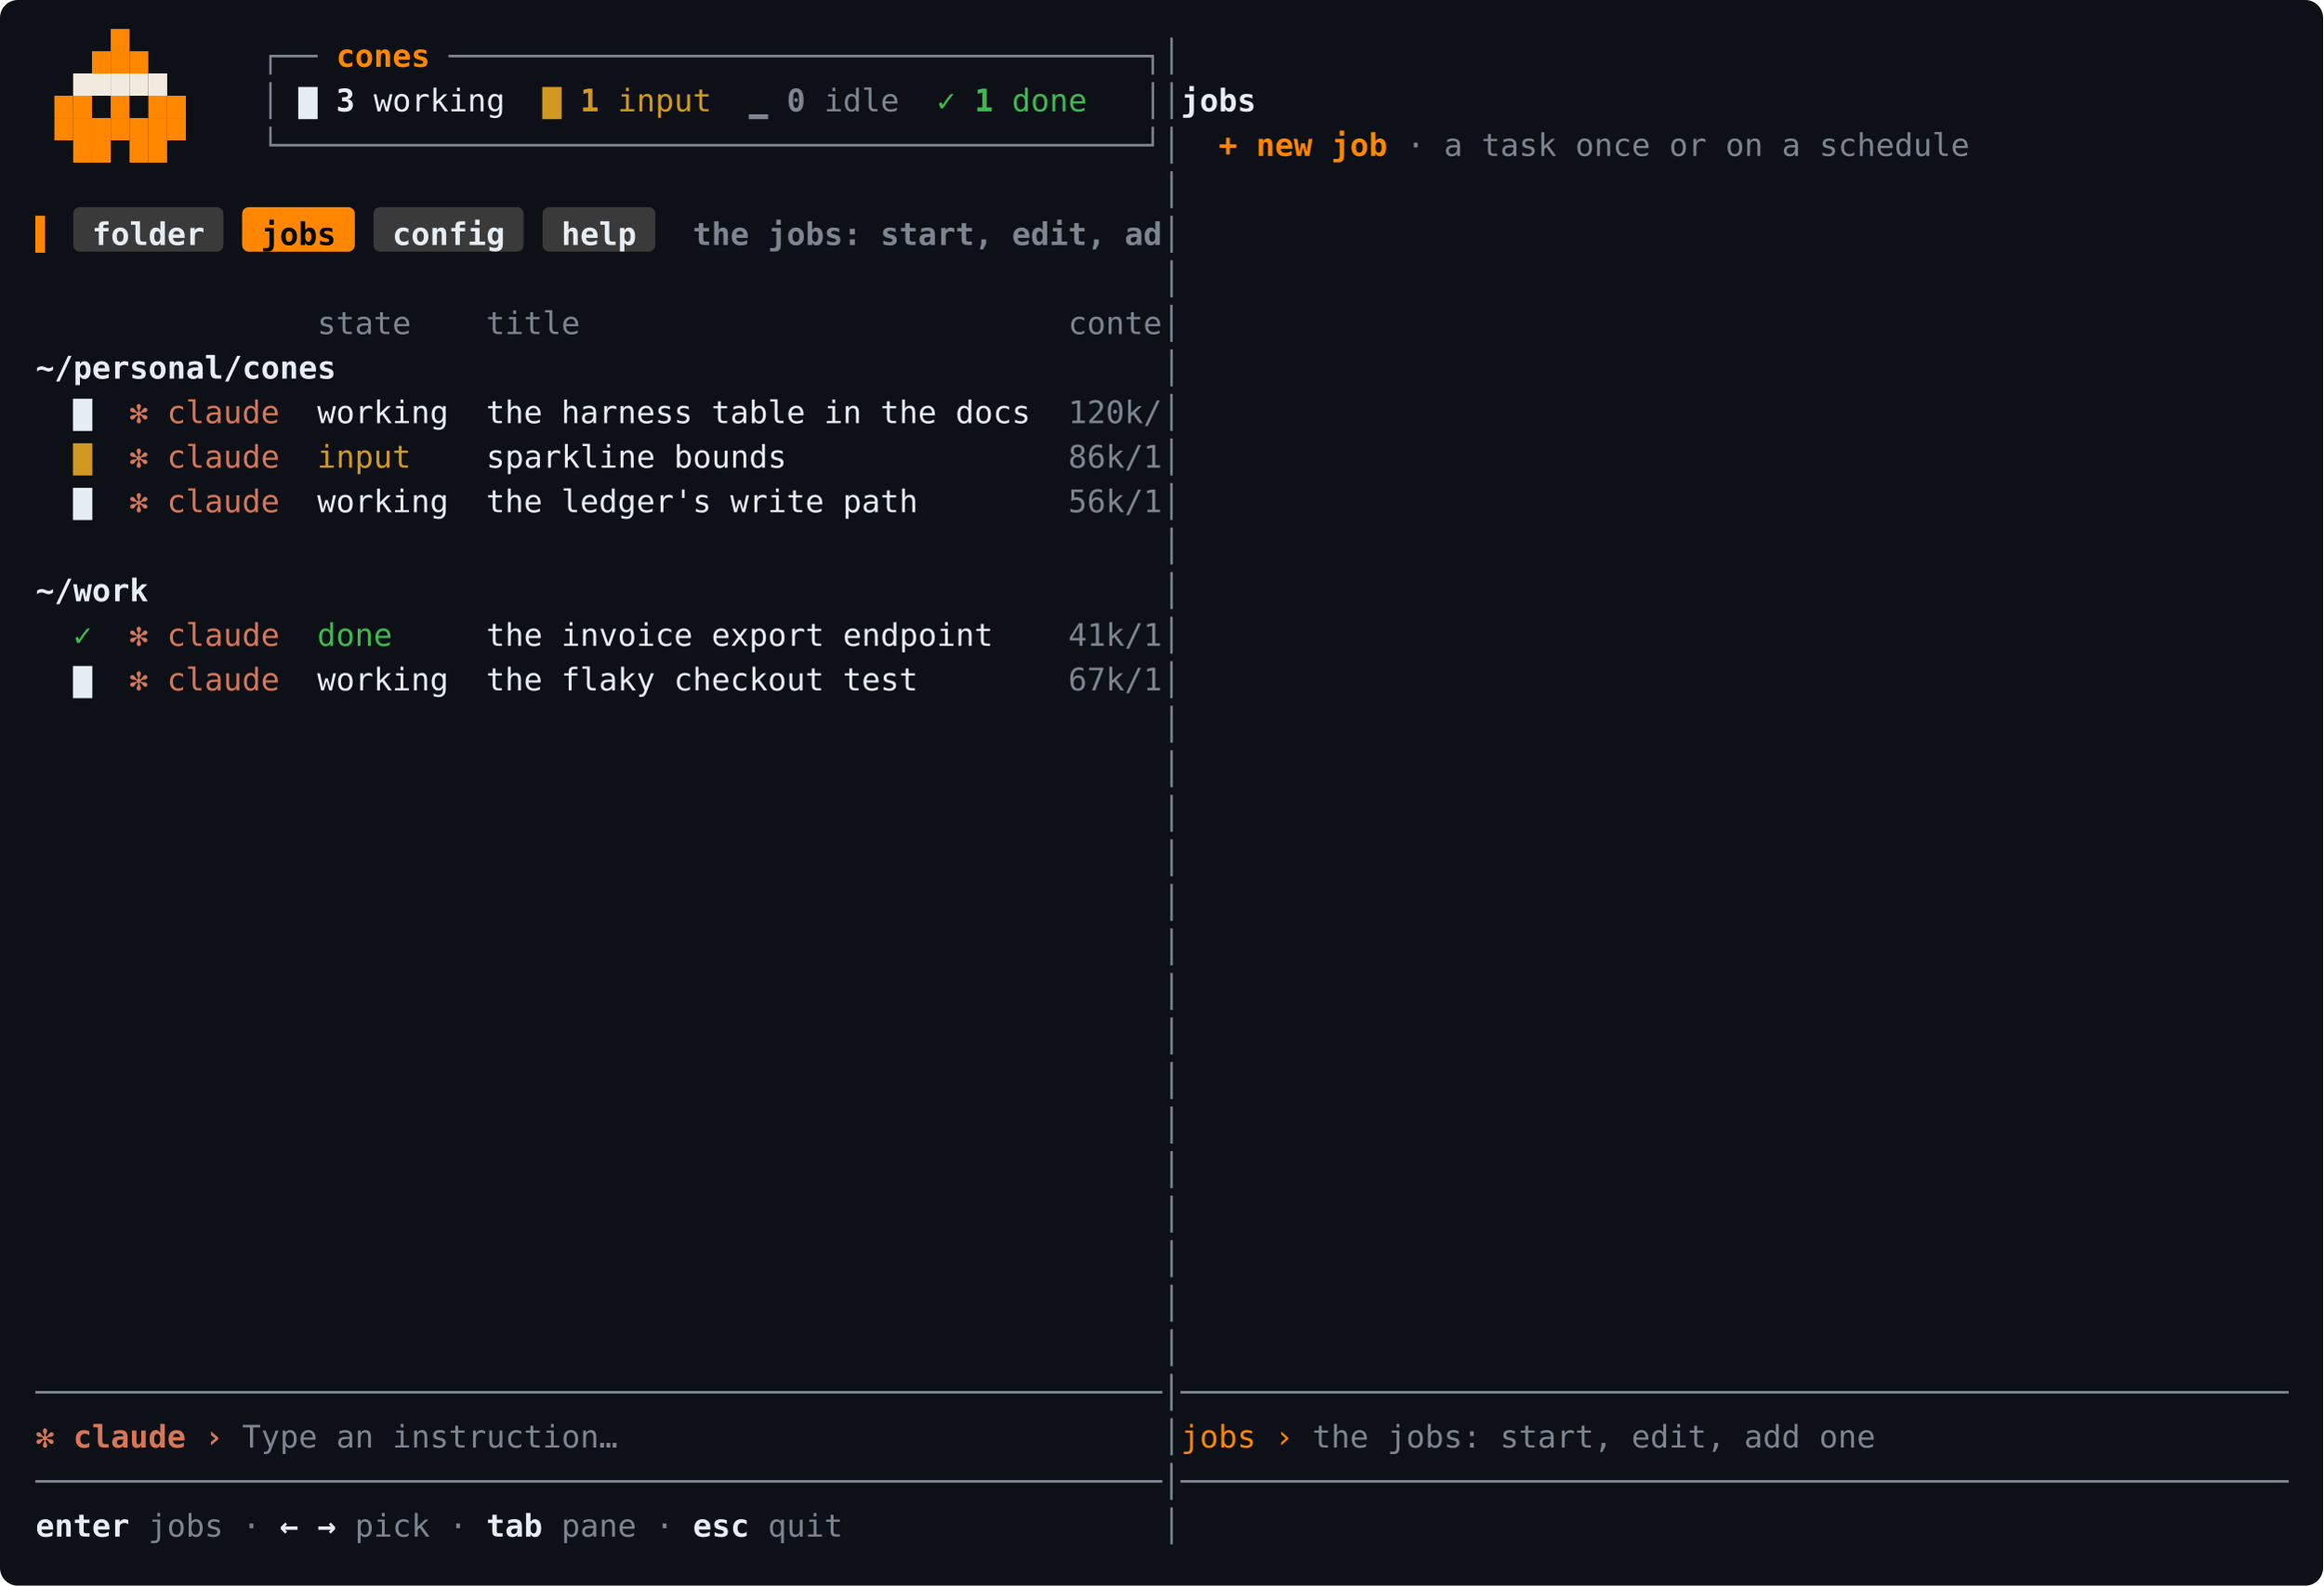
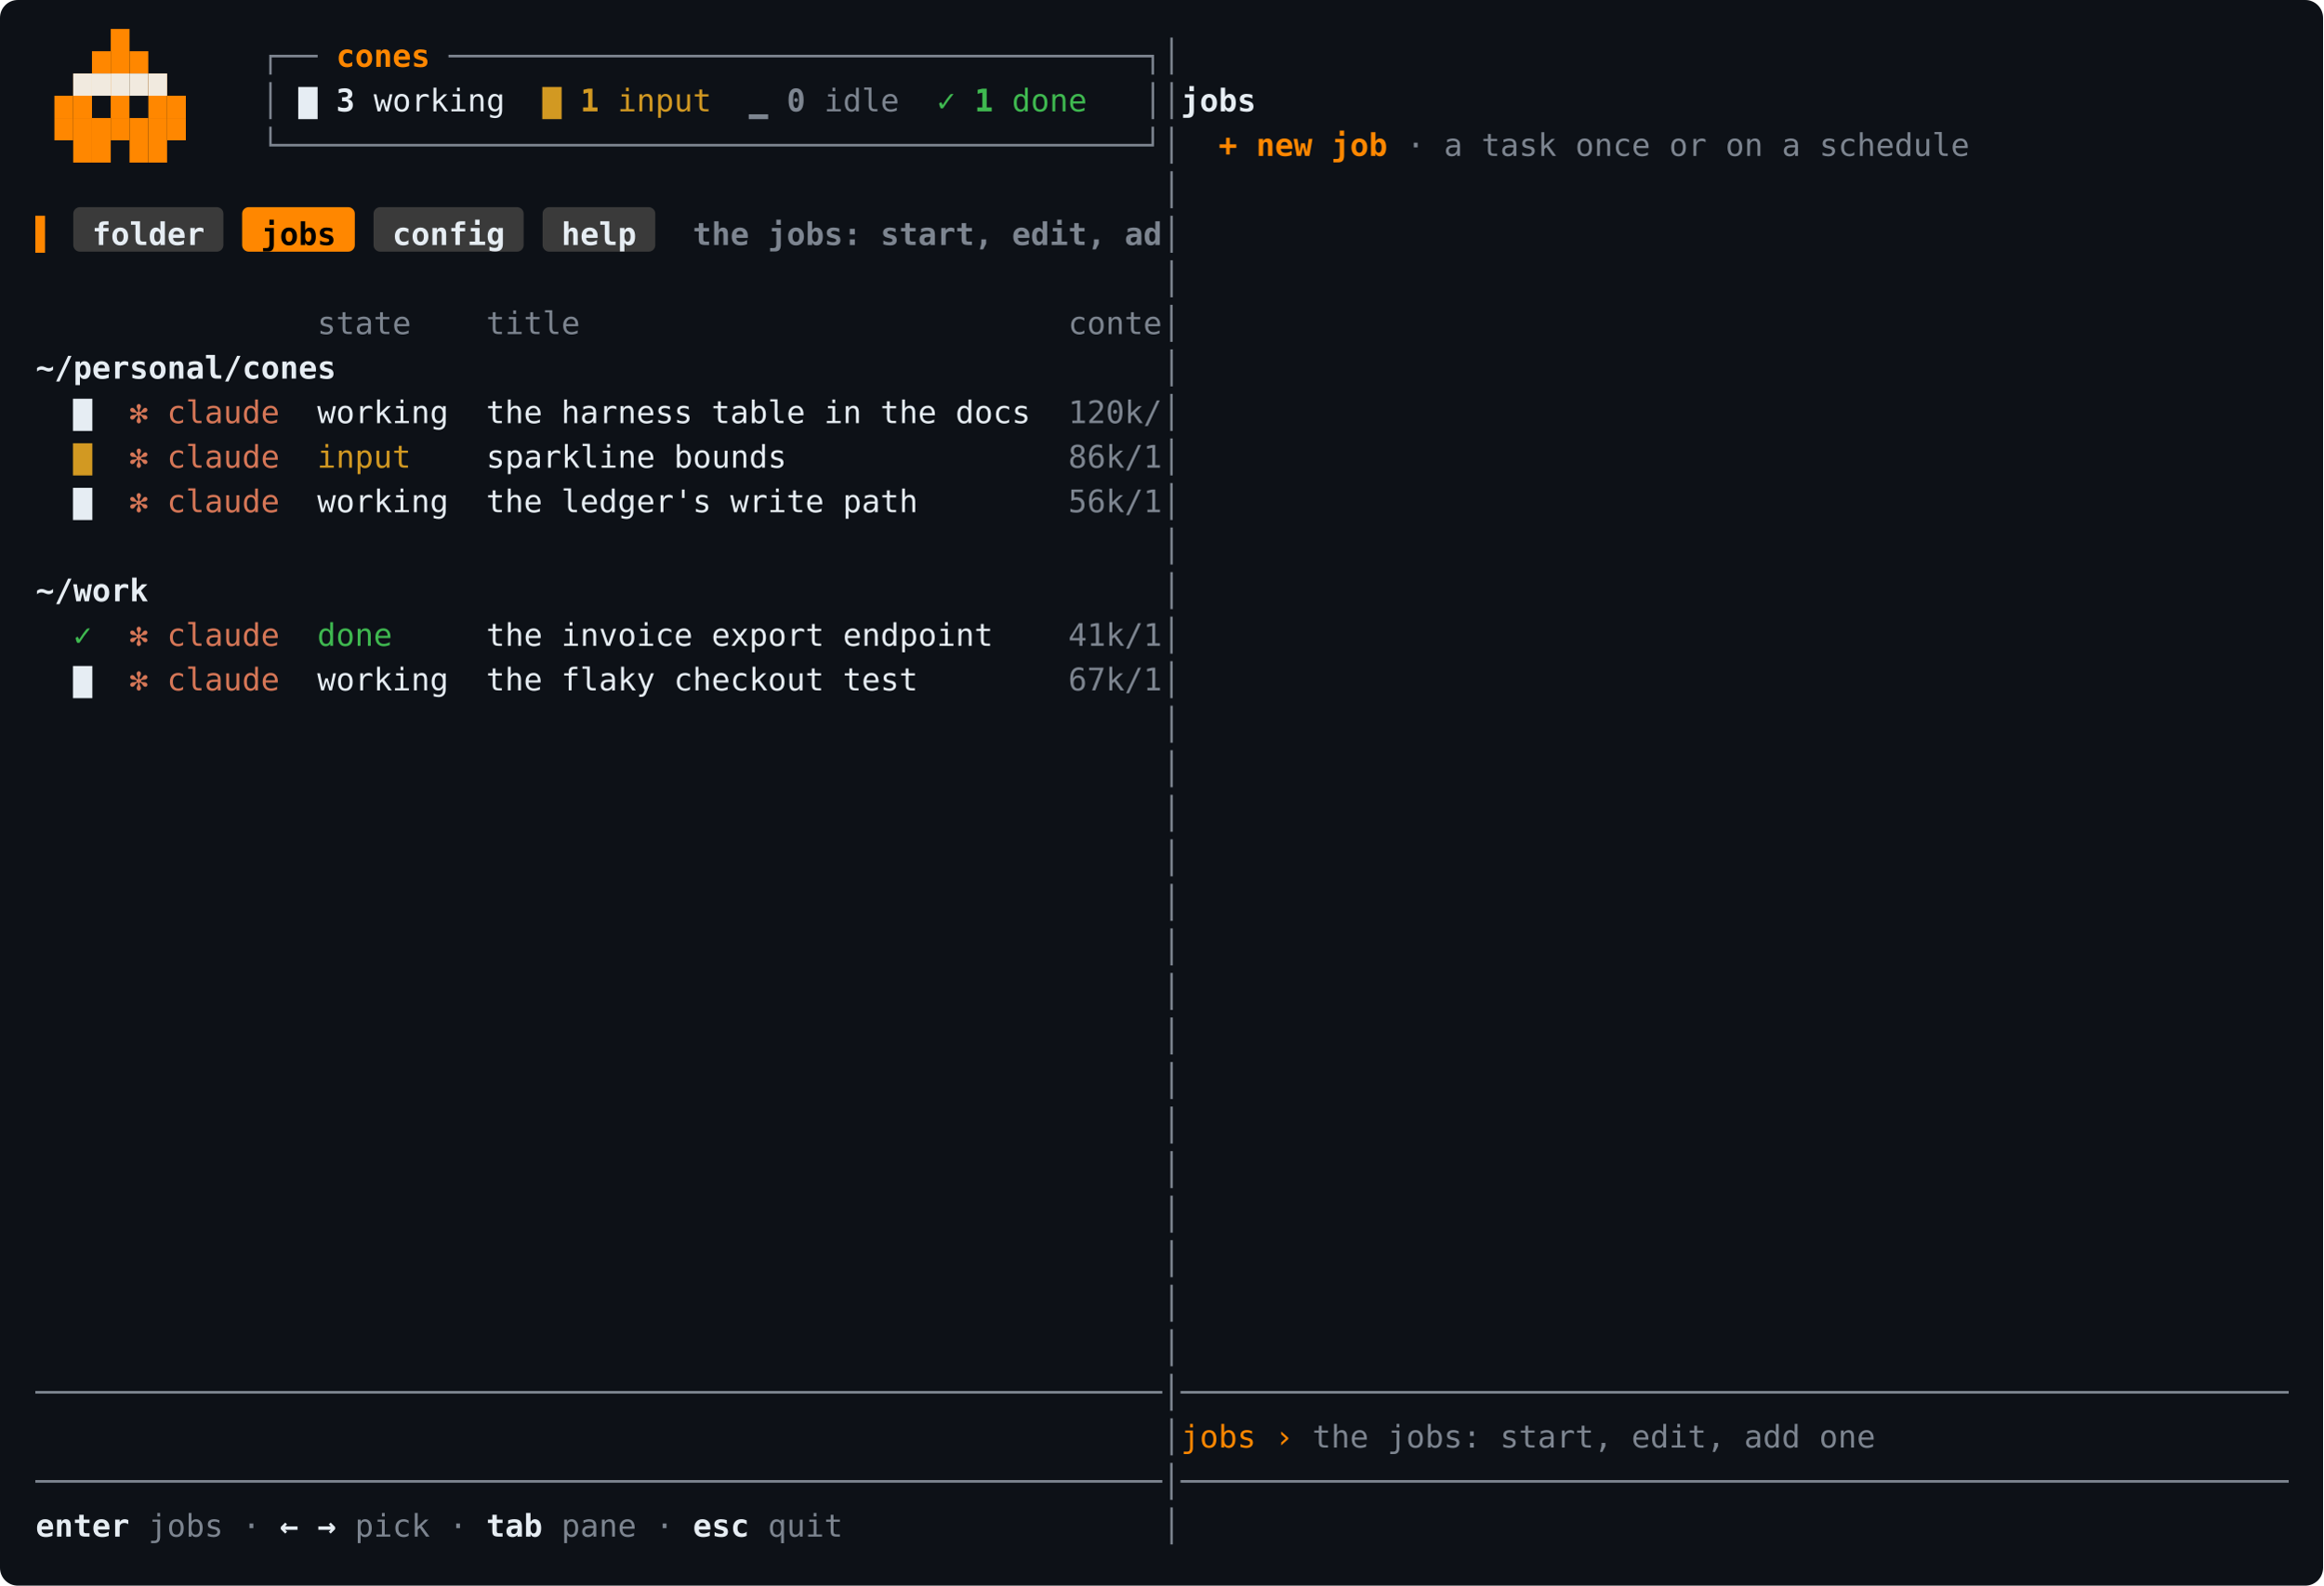
<svg xmlns="http://www.w3.org/2000/svg" width="1043" height="712" viewBox="0 0 1043 712" font-family="SFMono-Regular,Menlo,Consolas,monospace" font-size="14">
  <rect width="1043" height="712" rx="8" fill="#0d1117" />
  <rect x="41.29" y="23.0" width="8.43" height="10.0" fill="#ff8700" />
  <rect x="49.72" y="13" width="8.43" height="20" fill="#ff8700" />
  <rect x="58.15" y="23.0" width="8.43" height="10.0" fill="#ff8700" />
  <text x="117.2" y="30" xml:space="preserve" textLength="33.7" lengthAdjust="spacingAndGlyphs" fill="#7d8590">┌── </text>
  <text x="150.9" y="30" xml:space="preserve" textLength="50.6" lengthAdjust="spacingAndGlyphs" fill="#ff8700" font-weight="700">cones </text>
  <text x="201.5" y="30" xml:space="preserve" textLength="328.8" lengthAdjust="spacingAndGlyphs" fill="#7d8590">─────────────────────────────────────┐│</text>
  <rect x="24.43" y="43.0" width="8.43" height="10.0" fill="#ff8700" />
  <rect x="32.9" y="33" width="8.4" height="20" rx="0" fill="#ff8700" />
  <rect x="32.86" y="33" width="8.43" height="10.0" fill="#f1eadf" />
  <rect x="41.29" y="33" width="8.43" height="10.0" fill="#f1eadf" />
  <rect x="49.7" y="33" width="8.4" height="20" rx="0" fill="#ff8700" />
  <rect x="49.72" y="33" width="8.43" height="10.0" fill="#f1eadf" />
  <rect x="58.15" y="33" width="8.43" height="10.0" fill="#f1eadf" />
  <rect x="66.6" y="33" width="8.4" height="20" rx="0" fill="#ff8700" />
  <rect x="66.58" y="33" width="8.43" height="10.0" fill="#f1eadf" />
  <rect x="75.01" y="43.0" width="8.43" height="10.0" fill="#ff8700" />
  <text x="117.2" y="50" xml:space="preserve" textLength="8.4" lengthAdjust="spacingAndGlyphs" fill="#7d8590">│</text>
  <text x="125.6" y="50" xml:space="preserve" textLength="25.3" lengthAdjust="spacingAndGlyphs" fill="#e6edf3"> ▇ </text>
  <text x="150.9" y="50" xml:space="preserve" textLength="8.4" lengthAdjust="spacingAndGlyphs" fill="#e6edf3" font-weight="700">3</text>
  <text x="159.3" y="50" xml:space="preserve" textLength="84.3" lengthAdjust="spacingAndGlyphs" fill="#e6edf3"> working  </text>
  <text x="243.6" y="50" xml:space="preserve" textLength="16.9" lengthAdjust="spacingAndGlyphs" fill="#d29922">▇ </text>
  <text x="260.5" y="50" xml:space="preserve" textLength="8.4" lengthAdjust="spacingAndGlyphs" fill="#d29922" font-weight="700">1</text>
  <text x="268.9" y="50" xml:space="preserve" textLength="50.6" lengthAdjust="spacingAndGlyphs" fill="#d29922"> input</text>
  <text x="336.3" y="50" xml:space="preserve" textLength="16.9" lengthAdjust="spacingAndGlyphs" fill="#7d8590">▁ </text>
  <text x="353.2" y="50" xml:space="preserve" textLength="8.4" lengthAdjust="spacingAndGlyphs" fill="#7d8590" font-weight="700">0</text>
  <text x="361.6" y="50" xml:space="preserve" textLength="42.1" lengthAdjust="spacingAndGlyphs" fill="#7d8590"> idle</text>
  <text x="420.6" y="50" xml:space="preserve" textLength="16.9" lengthAdjust="spacingAndGlyphs" fill="#3fb950">✓ </text>
  <text x="437.5" y="50" xml:space="preserve" textLength="8.4" lengthAdjust="spacingAndGlyphs" fill="#3fb950" font-weight="700">1</text>
  <text x="445.9" y="50" xml:space="preserve" textLength="42.1" lengthAdjust="spacingAndGlyphs" fill="#3fb950"> done</text>
  <text x="513.4" y="50" xml:space="preserve" textLength="16.9" lengthAdjust="spacingAndGlyphs" fill="#7d8590">││</text>
  <text x="530.2" y="50" xml:space="preserve" textLength="33.7" lengthAdjust="spacingAndGlyphs" fill="#e6edf3" font-weight="700">jobs</text>
  <rect x="24.43" y="53" width="8.43" height="10.0" fill="#ff8700" />
  <rect x="32.86" y="53" width="8.43" height="20" fill="#ff8700" />
  <rect x="41.29" y="53" width="8.43" height="20" fill="#ff8700" />
  <rect x="49.72" y="53" width="8.43" height="10.0" fill="#ff8700" />
  <rect x="58.15" y="53" width="8.43" height="20" fill="#ff8700" />
  <rect x="66.58" y="53" width="8.43" height="20" fill="#ff8700" />
  <rect x="75.01" y="53" width="8.43" height="10.0" fill="#ff8700" />
  <text x="117.2" y="70" xml:space="preserve" textLength="413.1" lengthAdjust="spacingAndGlyphs" fill="#7d8590">└──────────────────────────────────────────────┘│</text>
  <text x="547.1" y="70" xml:space="preserve" textLength="75.9" lengthAdjust="spacingAndGlyphs" fill="#ff8700" font-weight="700">+ new job</text>
  <text x="623.0" y="70" xml:space="preserve" textLength="261.3" lengthAdjust="spacingAndGlyphs" fill="#7d8590"> · a task once or on a schedule</text>
  <text x="521.8" y="90" xml:space="preserve" textLength="8.4" lengthAdjust="spacingAndGlyphs" fill="#7d8590">│</text>
  <text x="16.0" y="110" xml:space="preserve" textLength="16.9" lengthAdjust="spacingAndGlyphs" fill="#ff8700" font-weight="700">▌ </text>
  <rect x="32.9" y="93" width="67.4" height="20" rx="3" fill="#3a3a3a" />
  <text x="32.9" y="110" xml:space="preserve" textLength="67.4" lengthAdjust="spacingAndGlyphs" fill="#e6edf3" font-weight="700"> folder </text>
  <rect x="108.7" y="93" width="50.6" height="20" rx="3" fill="#ff8700" />
  <text x="108.7" y="110" xml:space="preserve" textLength="50.6" lengthAdjust="spacingAndGlyphs" fill="#000" font-weight="700"> jobs </text>
  <rect x="167.7" y="93" width="67.4" height="20" rx="3" fill="#3a3a3a" />
  <text x="167.7" y="110" xml:space="preserve" textLength="67.4" lengthAdjust="spacingAndGlyphs" fill="#e6edf3" font-weight="700"> config </text>
  <rect x="243.6" y="93" width="50.6" height="20" rx="3" fill="#3a3a3a" />
  <text x="243.6" y="110" xml:space="preserve" textLength="50.6" lengthAdjust="spacingAndGlyphs" fill="#e6edf3" font-weight="700"> help </text>
  <text x="302.6" y="110" xml:space="preserve" textLength="219.2" lengthAdjust="spacingAndGlyphs" fill="#7d8590" font-weight="700"> the jobs: start, edit, ad</text>
  <text x="521.8" y="110" xml:space="preserve" textLength="8.4" lengthAdjust="spacingAndGlyphs" fill="#7d8590">│</text>
  <text x="521.8" y="130" xml:space="preserve" textLength="8.4" lengthAdjust="spacingAndGlyphs" fill="#7d8590">│</text>
  <text x="16.0" y="150" xml:space="preserve" textLength="514.2" lengthAdjust="spacingAndGlyphs" fill="#7d8590">               state    title                          conte│</text>
  <text x="16.0" y="170" xml:space="preserve" textLength="134.9" lengthAdjust="spacingAndGlyphs" fill="#e6edf3" font-weight="700">~/personal/cones</text>
  <text x="521.8" y="170" xml:space="preserve" textLength="8.4" lengthAdjust="spacingAndGlyphs" fill="#7d8590">│</text>
  <text x="32.9" y="190" xml:space="preserve" textLength="25.3" lengthAdjust="spacingAndGlyphs" fill="#e6edf3">▇  </text>
  <text x="58.1" y="190" xml:space="preserve" textLength="84.3" lengthAdjust="spacingAndGlyphs" fill="#d77757">✻ claude  </text>
  <text x="142.4" y="190" xml:space="preserve" textLength="337.2" lengthAdjust="spacingAndGlyphs" fill="#e6edf3">working  the harness table in the docs  </text>
  <text x="479.6" y="190" xml:space="preserve" textLength="50.6" lengthAdjust="spacingAndGlyphs" fill="#7d8590">120k/│</text>
  <text x="32.9" y="210" xml:space="preserve" textLength="25.3" lengthAdjust="spacingAndGlyphs" fill="#d29922">▇  </text>
  <text x="58.1" y="210" xml:space="preserve" textLength="84.3" lengthAdjust="spacingAndGlyphs" fill="#d77757">✻ claude  </text>
  <text x="142.4" y="210" xml:space="preserve" textLength="75.9" lengthAdjust="spacingAndGlyphs" fill="#d29922">input    </text>
  <text x="218.3" y="210" xml:space="preserve" textLength="261.3" lengthAdjust="spacingAndGlyphs" fill="#e6edf3">sparkline bounds               </text>
  <text x="479.6" y="210" xml:space="preserve" textLength="50.6" lengthAdjust="spacingAndGlyphs" fill="#7d8590">86k/1│</text>
  <text x="32.9" y="230" xml:space="preserve" textLength="25.3" lengthAdjust="spacingAndGlyphs" fill="#e6edf3">▇  </text>
  <text x="58.1" y="230" xml:space="preserve" textLength="84.3" lengthAdjust="spacingAndGlyphs" fill="#d77757">✻ claude  </text>
  <text x="142.4" y="230" xml:space="preserve" textLength="337.2" lengthAdjust="spacingAndGlyphs" fill="#e6edf3">working  the ledger's write path        </text>
  <text x="479.6" y="230" xml:space="preserve" textLength="50.6" lengthAdjust="spacingAndGlyphs" fill="#7d8590">56k/1│</text>
  <text x="521.8" y="250" xml:space="preserve" textLength="8.4" lengthAdjust="spacingAndGlyphs" fill="#7d8590">│</text>
  <text x="16.0" y="270" xml:space="preserve" textLength="50.6" lengthAdjust="spacingAndGlyphs" fill="#e6edf3" font-weight="700">~/work</text>
  <text x="521.8" y="270" xml:space="preserve" textLength="8.4" lengthAdjust="spacingAndGlyphs" fill="#7d8590">│</text>
  <text x="32.9" y="290" xml:space="preserve" textLength="25.3" lengthAdjust="spacingAndGlyphs" fill="#3fb950">✓  </text>
  <text x="58.1" y="290" xml:space="preserve" textLength="84.3" lengthAdjust="spacingAndGlyphs" fill="#d77757">✻ claude  </text>
  <text x="142.4" y="290" xml:space="preserve" textLength="75.9" lengthAdjust="spacingAndGlyphs" fill="#3fb950">done     </text>
  <text x="218.3" y="290" xml:space="preserve" textLength="261.3" lengthAdjust="spacingAndGlyphs" fill="#e6edf3">the invoice export endpoint    </text>
  <text x="479.6" y="290" xml:space="preserve" textLength="50.6" lengthAdjust="spacingAndGlyphs" fill="#7d8590">41k/1│</text>
  <text x="32.9" y="310" xml:space="preserve" textLength="25.3" lengthAdjust="spacingAndGlyphs" fill="#e6edf3">▇  </text>
  <text x="58.1" y="310" xml:space="preserve" textLength="84.3" lengthAdjust="spacingAndGlyphs" fill="#d77757">✻ claude  </text>
  <text x="142.4" y="310" xml:space="preserve" textLength="337.2" lengthAdjust="spacingAndGlyphs" fill="#e6edf3">working  the flaky checkout test        </text>
  <text x="479.6" y="310" xml:space="preserve" textLength="50.6" lengthAdjust="spacingAndGlyphs" fill="#7d8590">67k/1│</text>
  <text x="521.8" y="330" xml:space="preserve" textLength="8.4" lengthAdjust="spacingAndGlyphs" fill="#7d8590">│</text>
  <text x="521.8" y="350" xml:space="preserve" textLength="8.4" lengthAdjust="spacingAndGlyphs" fill="#7d8590">│</text>
  <text x="521.8" y="370" xml:space="preserve" textLength="8.4" lengthAdjust="spacingAndGlyphs" fill="#7d8590">│</text>
  <text x="521.8" y="390" xml:space="preserve" textLength="8.4" lengthAdjust="spacingAndGlyphs" fill="#7d8590">│</text>
  <text x="521.8" y="410" xml:space="preserve" textLength="8.4" lengthAdjust="spacingAndGlyphs" fill="#7d8590">│</text>
  <text x="521.8" y="430" xml:space="preserve" textLength="8.4" lengthAdjust="spacingAndGlyphs" fill="#7d8590">│</text>
  <text x="521.8" y="450" xml:space="preserve" textLength="8.4" lengthAdjust="spacingAndGlyphs" fill="#7d8590">│</text>
  <text x="521.8" y="470" xml:space="preserve" textLength="8.4" lengthAdjust="spacingAndGlyphs" fill="#7d8590">│</text>
  <text x="521.8" y="490" xml:space="preserve" textLength="8.4" lengthAdjust="spacingAndGlyphs" fill="#7d8590">│</text>
  <text x="521.8" y="510" xml:space="preserve" textLength="8.4" lengthAdjust="spacingAndGlyphs" fill="#7d8590">│</text>
  <text x="521.8" y="530" xml:space="preserve" textLength="8.4" lengthAdjust="spacingAndGlyphs" fill="#7d8590">│</text>
  <text x="521.8" y="550" xml:space="preserve" textLength="8.4" lengthAdjust="spacingAndGlyphs" fill="#7d8590">│</text>
  <text x="521.8" y="570" xml:space="preserve" textLength="8.4" lengthAdjust="spacingAndGlyphs" fill="#7d8590">│</text>
  <text x="521.8" y="590" xml:space="preserve" textLength="8.4" lengthAdjust="spacingAndGlyphs" fill="#7d8590">│</text>
  <text x="521.8" y="610" xml:space="preserve" textLength="8.4" lengthAdjust="spacingAndGlyphs" fill="#7d8590">│</text>
  <text x="16.0" y="630" xml:space="preserve" textLength="1011.6" lengthAdjust="spacingAndGlyphs" fill="#7d8590">────────────────────────────────────────────────────────────│───────────────────────────────────────────────────────────</text>
-   <text x="16.0" y="650" xml:space="preserve" textLength="92.7" lengthAdjust="spacingAndGlyphs" fill="#d77757" font-weight="700">✻ claude › </text>
-   <text x="108.7" y="650" xml:space="preserve" textLength="8.4" lengthAdjust="spacingAndGlyphs" fill="#7d8590">T</text>
-   <text x="117.2" y="650" xml:space="preserve" textLength="160.2" lengthAdjust="spacingAndGlyphs" fill="#7d8590">ype an instruction…</text>
  <text x="521.8" y="650" xml:space="preserve" textLength="8.4" lengthAdjust="spacingAndGlyphs" fill="#7d8590">│</text>
  <text x="530.2" y="650" xml:space="preserve" textLength="59.0" lengthAdjust="spacingAndGlyphs" fill="#ff8700">jobs › </text>
  <text x="589.2" y="650" xml:space="preserve" textLength="252.9" lengthAdjust="spacingAndGlyphs" fill="#7d8590">the jobs: start, edit, add one</text>
  <text x="16.0" y="670" xml:space="preserve" textLength="1011.6" lengthAdjust="spacingAndGlyphs" fill="#7d8590">────────────────────────────────────────────────────────────│───────────────────────────────────────────────────────────</text>
  <text x="16.0" y="690" xml:space="preserve" textLength="42.1" lengthAdjust="spacingAndGlyphs" fill="#e6edf3" font-weight="700">enter</text>
  <text x="58.1" y="690" xml:space="preserve" textLength="67.4" lengthAdjust="spacingAndGlyphs" fill="#7d8590"> jobs · </text>
  <text x="125.6" y="690" xml:space="preserve" textLength="25.3" lengthAdjust="spacingAndGlyphs" fill="#e6edf3" font-weight="700">← →</text>
  <text x="150.9" y="690" xml:space="preserve" textLength="67.4" lengthAdjust="spacingAndGlyphs" fill="#7d8590"> pick · </text>
  <text x="218.3" y="690" xml:space="preserve" textLength="25.3" lengthAdjust="spacingAndGlyphs" fill="#e6edf3" font-weight="700">tab</text>
  <text x="243.6" y="690" xml:space="preserve" textLength="67.4" lengthAdjust="spacingAndGlyphs" fill="#7d8590"> pane · </text>
  <text x="311.1" y="690" xml:space="preserve" textLength="25.3" lengthAdjust="spacingAndGlyphs" fill="#e6edf3" font-weight="700">esc</text>
  <text x="336.3" y="690" xml:space="preserve" textLength="42.1" lengthAdjust="spacingAndGlyphs" fill="#7d8590"> quit</text>
  <text x="521.8" y="690" xml:space="preserve" textLength="8.4" lengthAdjust="spacingAndGlyphs" fill="#7d8590">│</text>
</svg>
